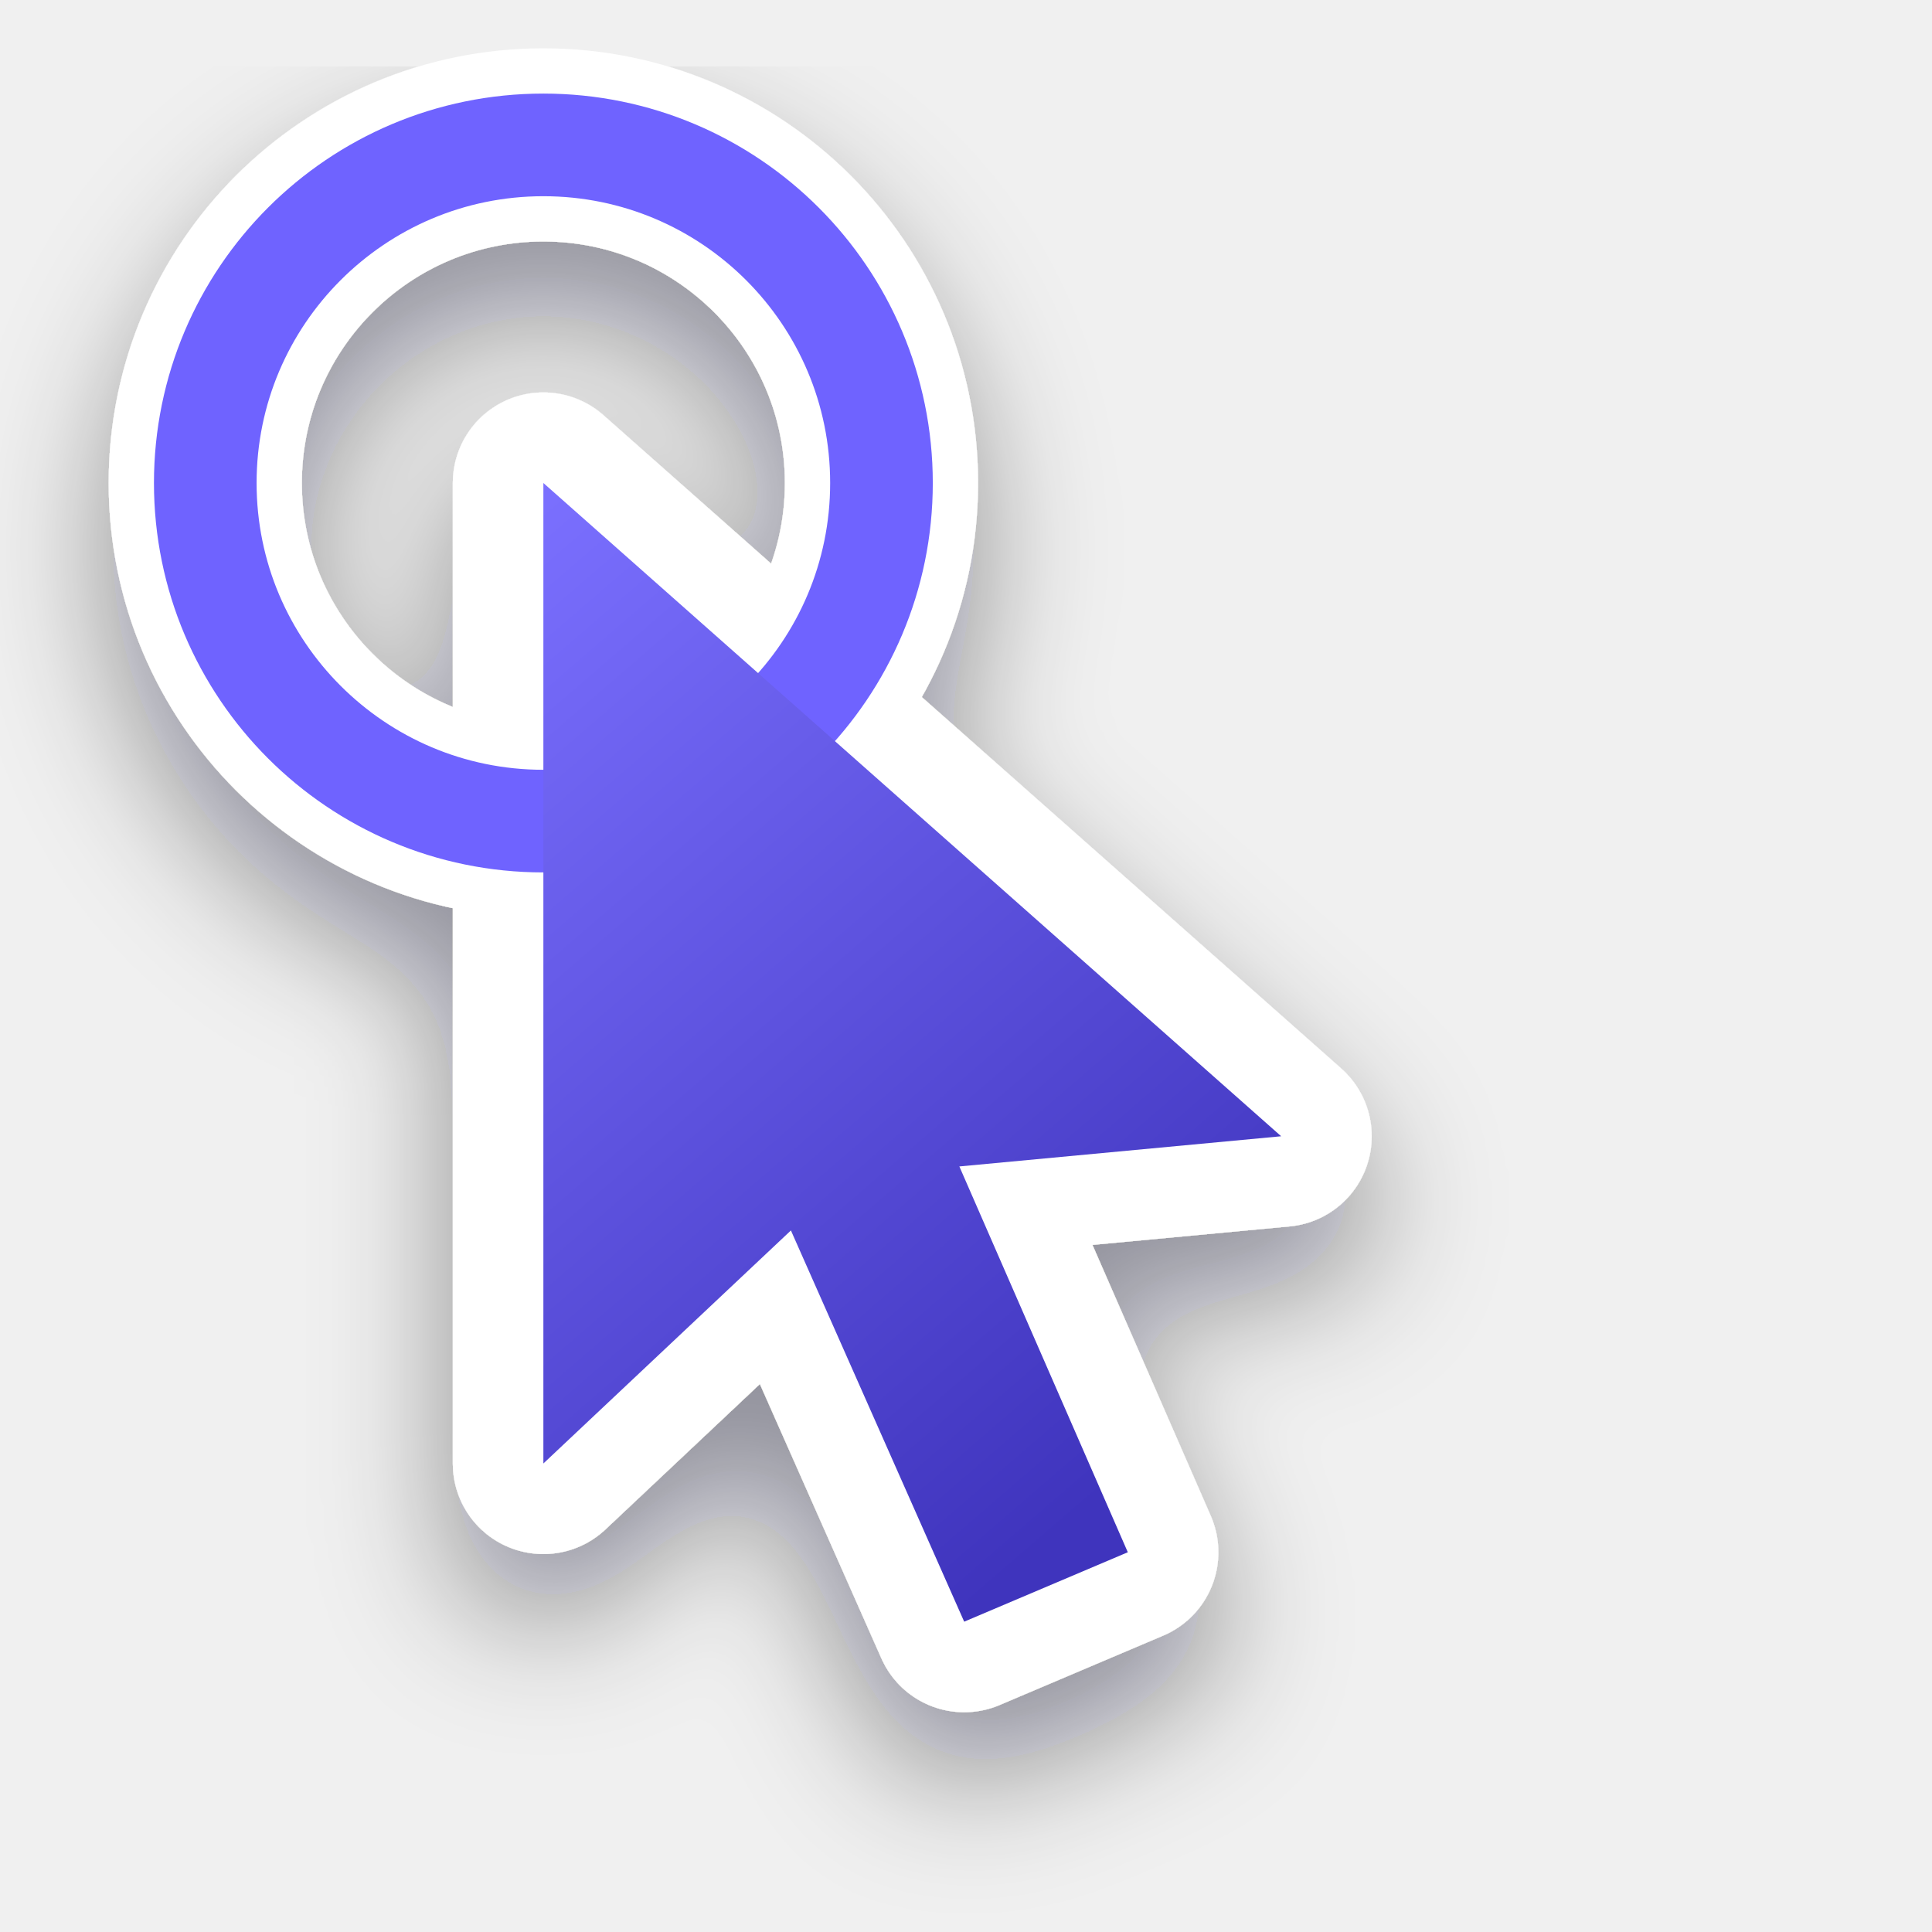
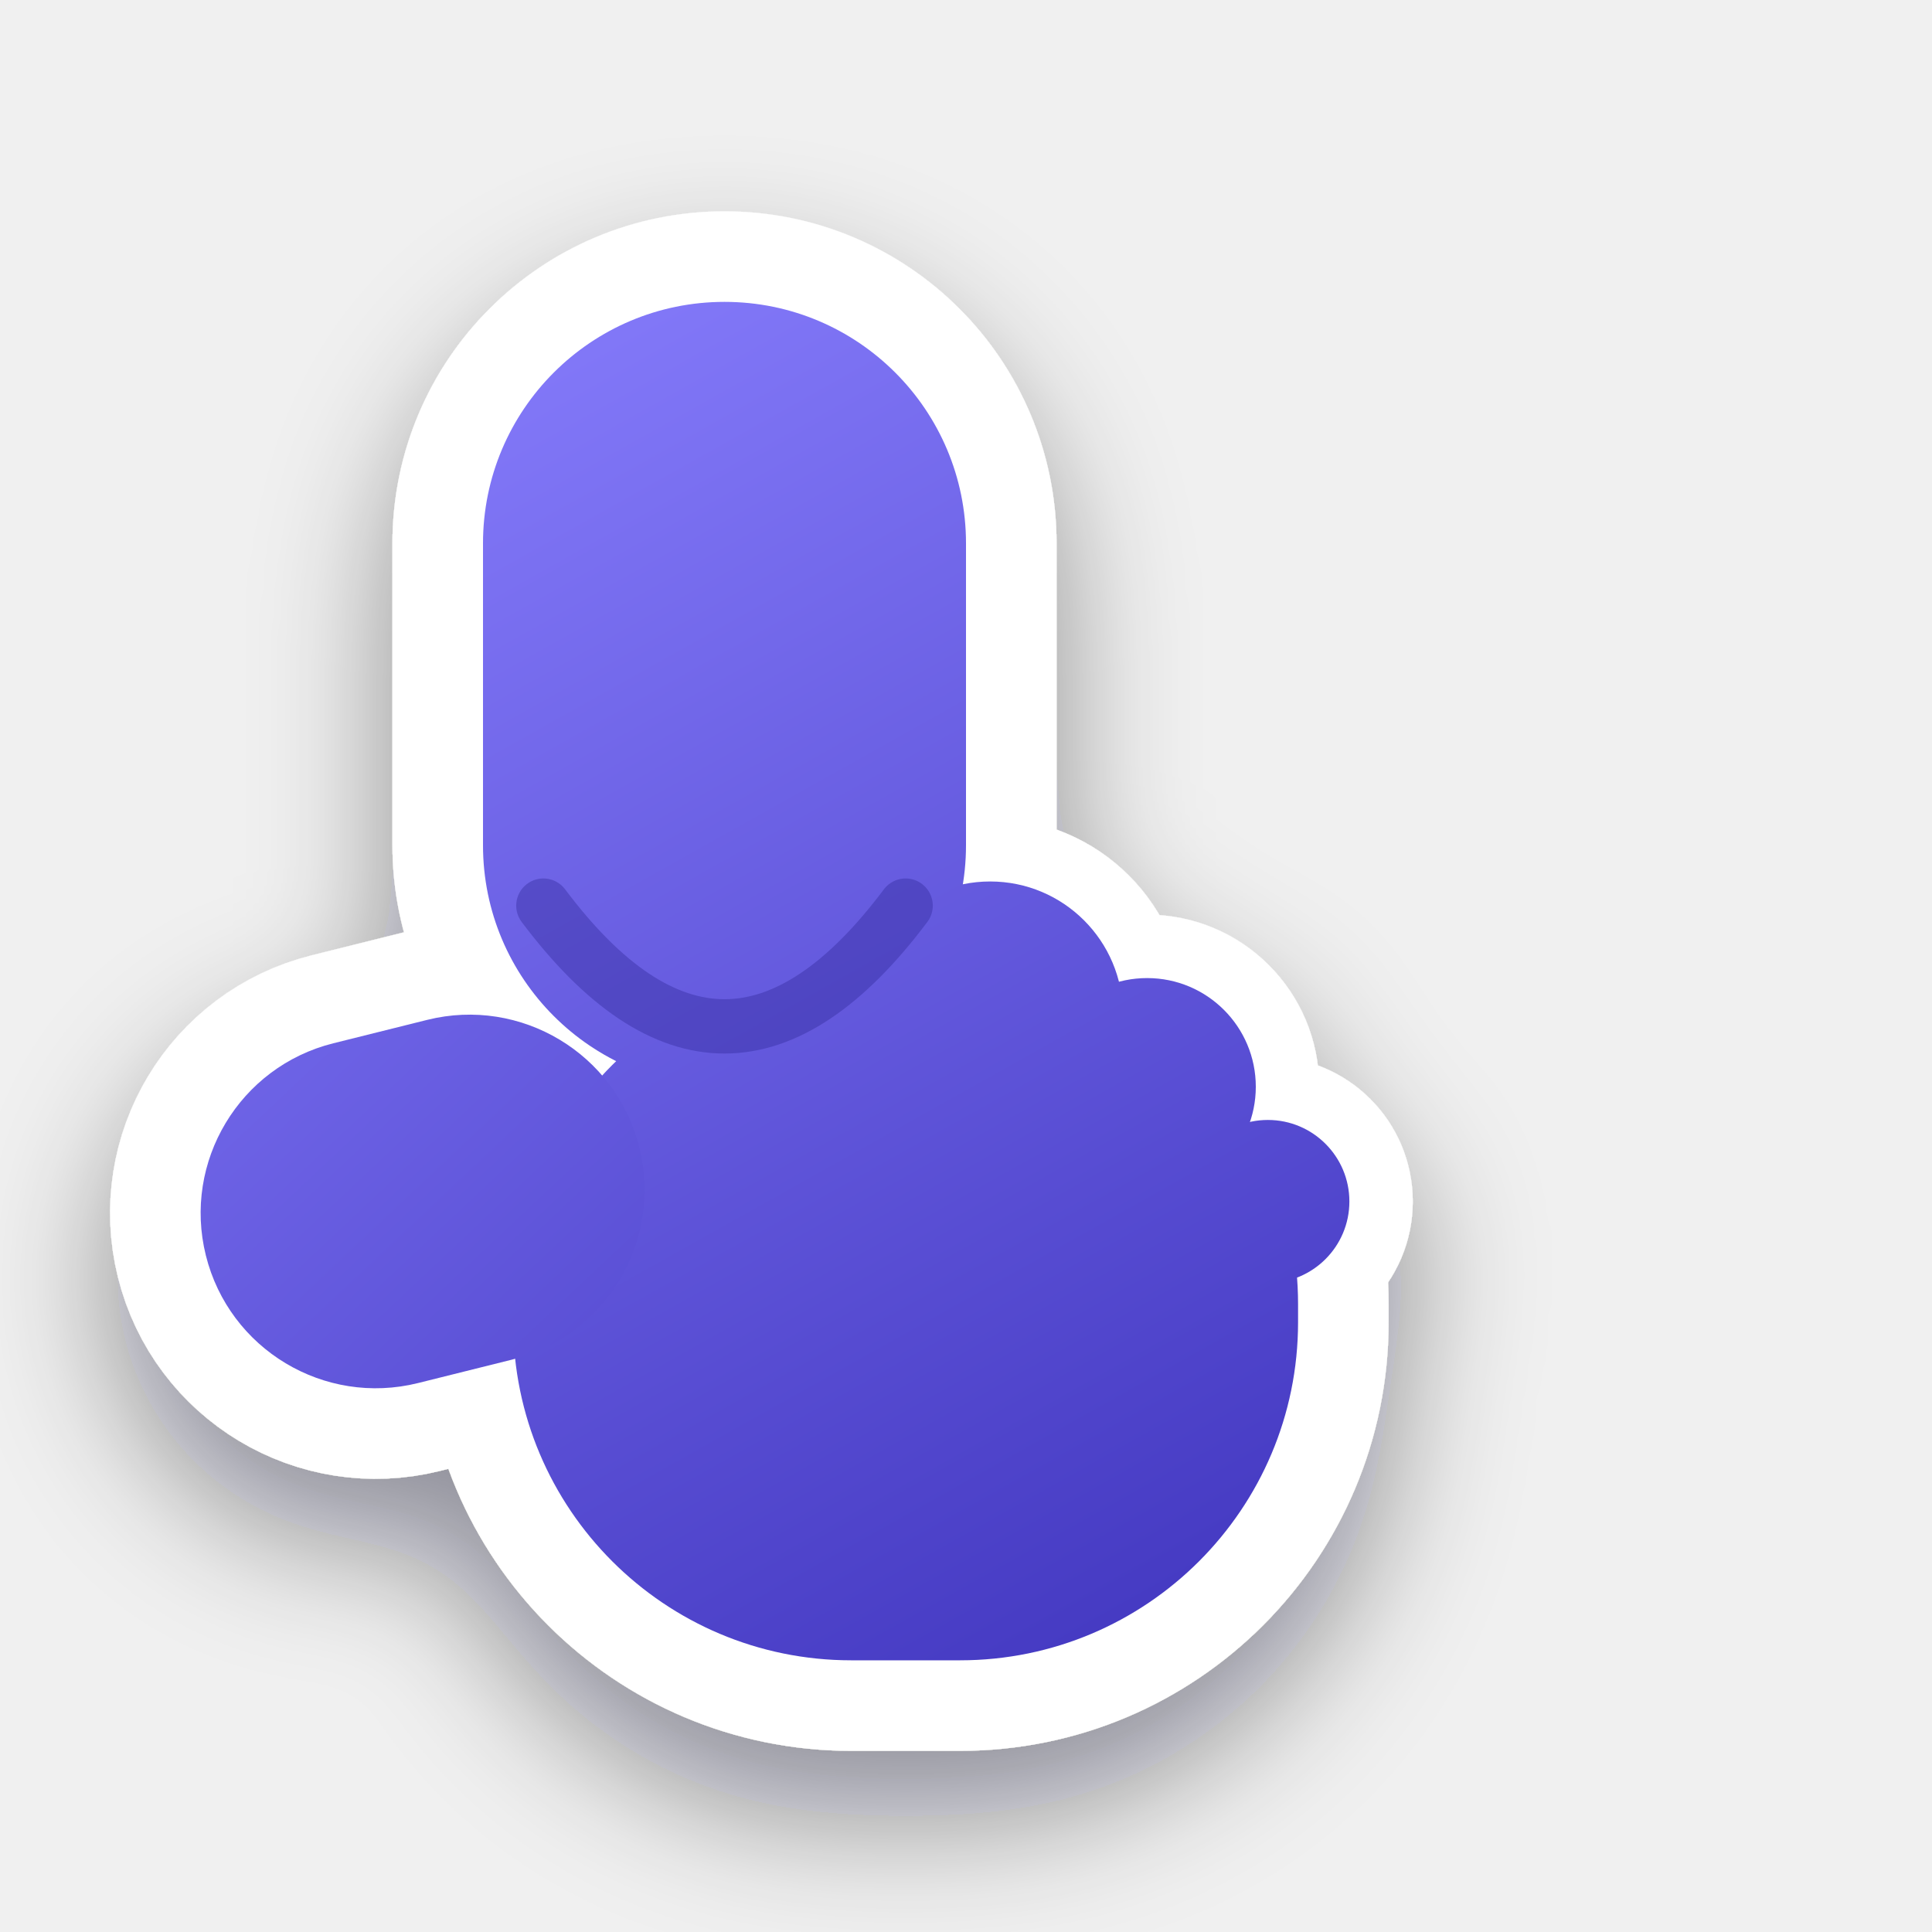
<svg xmlns="http://www.w3.org/2000/svg" width="32" height="32" viewBox="0 0 32 32">
  <defs>
-     <linearGradient id="siren-arrow-p" x1="0" y1="0" x2="0.55" y2="1">
-       <stop offset="0" stop-color="#7b70ff" />
+     <linearGradient id="siren-hand" gradientUnits="userSpaceOnUse" x1="6" y1="4" x2="20" y2="29">
+       <stop offset="0" stop-color="#8a80ff" />
      <stop offset="1" stop-color="#3f34bd" />
    </linearGradient>
-     <filter id="siren-lift-p" x="-60%" y="-60%" width="220%" height="220%">
+     <filter id="siren-lift-hand" x="-60%" y="-60%" width="220%" height="220%">
      <feDropShadow dx="0" dy="1.1" stdDeviation="1.1" flood-color="#0b0f1c" flood-opacity="0.4" />
    </filter>
  </defs>
-   <g filter="url(#siren-lift-p)">
-     <circle cx="9" cy="8" r="5.6" fill="none" stroke="#ffffff" stroke-width="3.2" />
-     <path d="M9 8 L9 24.24 L13.1 20.38 L15.97 26.86 L18.68 25.71 L15.89 19.32 L21.22 18.82 Z" fill="#ffffff" stroke="#ffffff" stroke-width="3" stroke-linejoin="round" />
+   <g filter="url(#siren-lift-hand)">
+     <rect x="8" y="5" width="8" height="13" rx="4" fill="#fff" stroke="#fff" stroke-width="3" />
+     <rect x="8.5" y="16" width="13" height="11.5" rx="5.6" fill="#fff" stroke="#fff" stroke-width="3" />
+     <rect x="3.3" y="17" width="7.4" height="5.8" rx="2.9" fill="#fff" stroke="#fff" stroke-width="3" transform="rotate(-14 7 19.9)" />
+     <circle cx="16.4" cy="16.8" r="2.2" fill="#fff" stroke="#fff" stroke-width="2.1" />
+     <circle cx="19" cy="18" r="1.8" fill="#fff" stroke="#fff" stroke-width="2.1" />
+     <circle cx="21" cy="19.9" r="1.35" fill="#fff" stroke="#fff" stroke-width="2.1" />
  </g>
-   <circle cx="9" cy="8" r="5.6" fill="none" stroke="#6f63ff" stroke-width="1.7" />
-   <path d="M9 8 L9 24.24 L13.1 20.38 L15.97 26.86 L18.68 25.71 L15.89 19.32 L21.22 18.82 Z" fill="url(#siren-arrow-p)" />
+   <rect x="8.5" y="16" width="13" height="11.5" rx="5.6" fill="url(#siren-hand)" />
+   <circle cx="16.4" cy="16.8" r="2.2" fill="url(#siren-hand)" />
+   <circle cx="19" cy="18" r="1.8" fill="url(#siren-hand)" />
+   <circle cx="21" cy="19.9" r="1.35" fill="url(#siren-hand)" />
+   <rect x="3.3" y="17" width="7.4" height="5.8" rx="2.9" fill="url(#siren-hand)" transform="rotate(-14 7 19.9)" />
+   <rect x="8" y="5" width="8" height="13" rx="4" fill="url(#siren-hand)" />
+   <path d="M9 15 Q12 19 15 15" fill="none" stroke="#2e2696" stroke-width="0.9" stroke-linecap="round" opacity="0.38" />
</svg>
